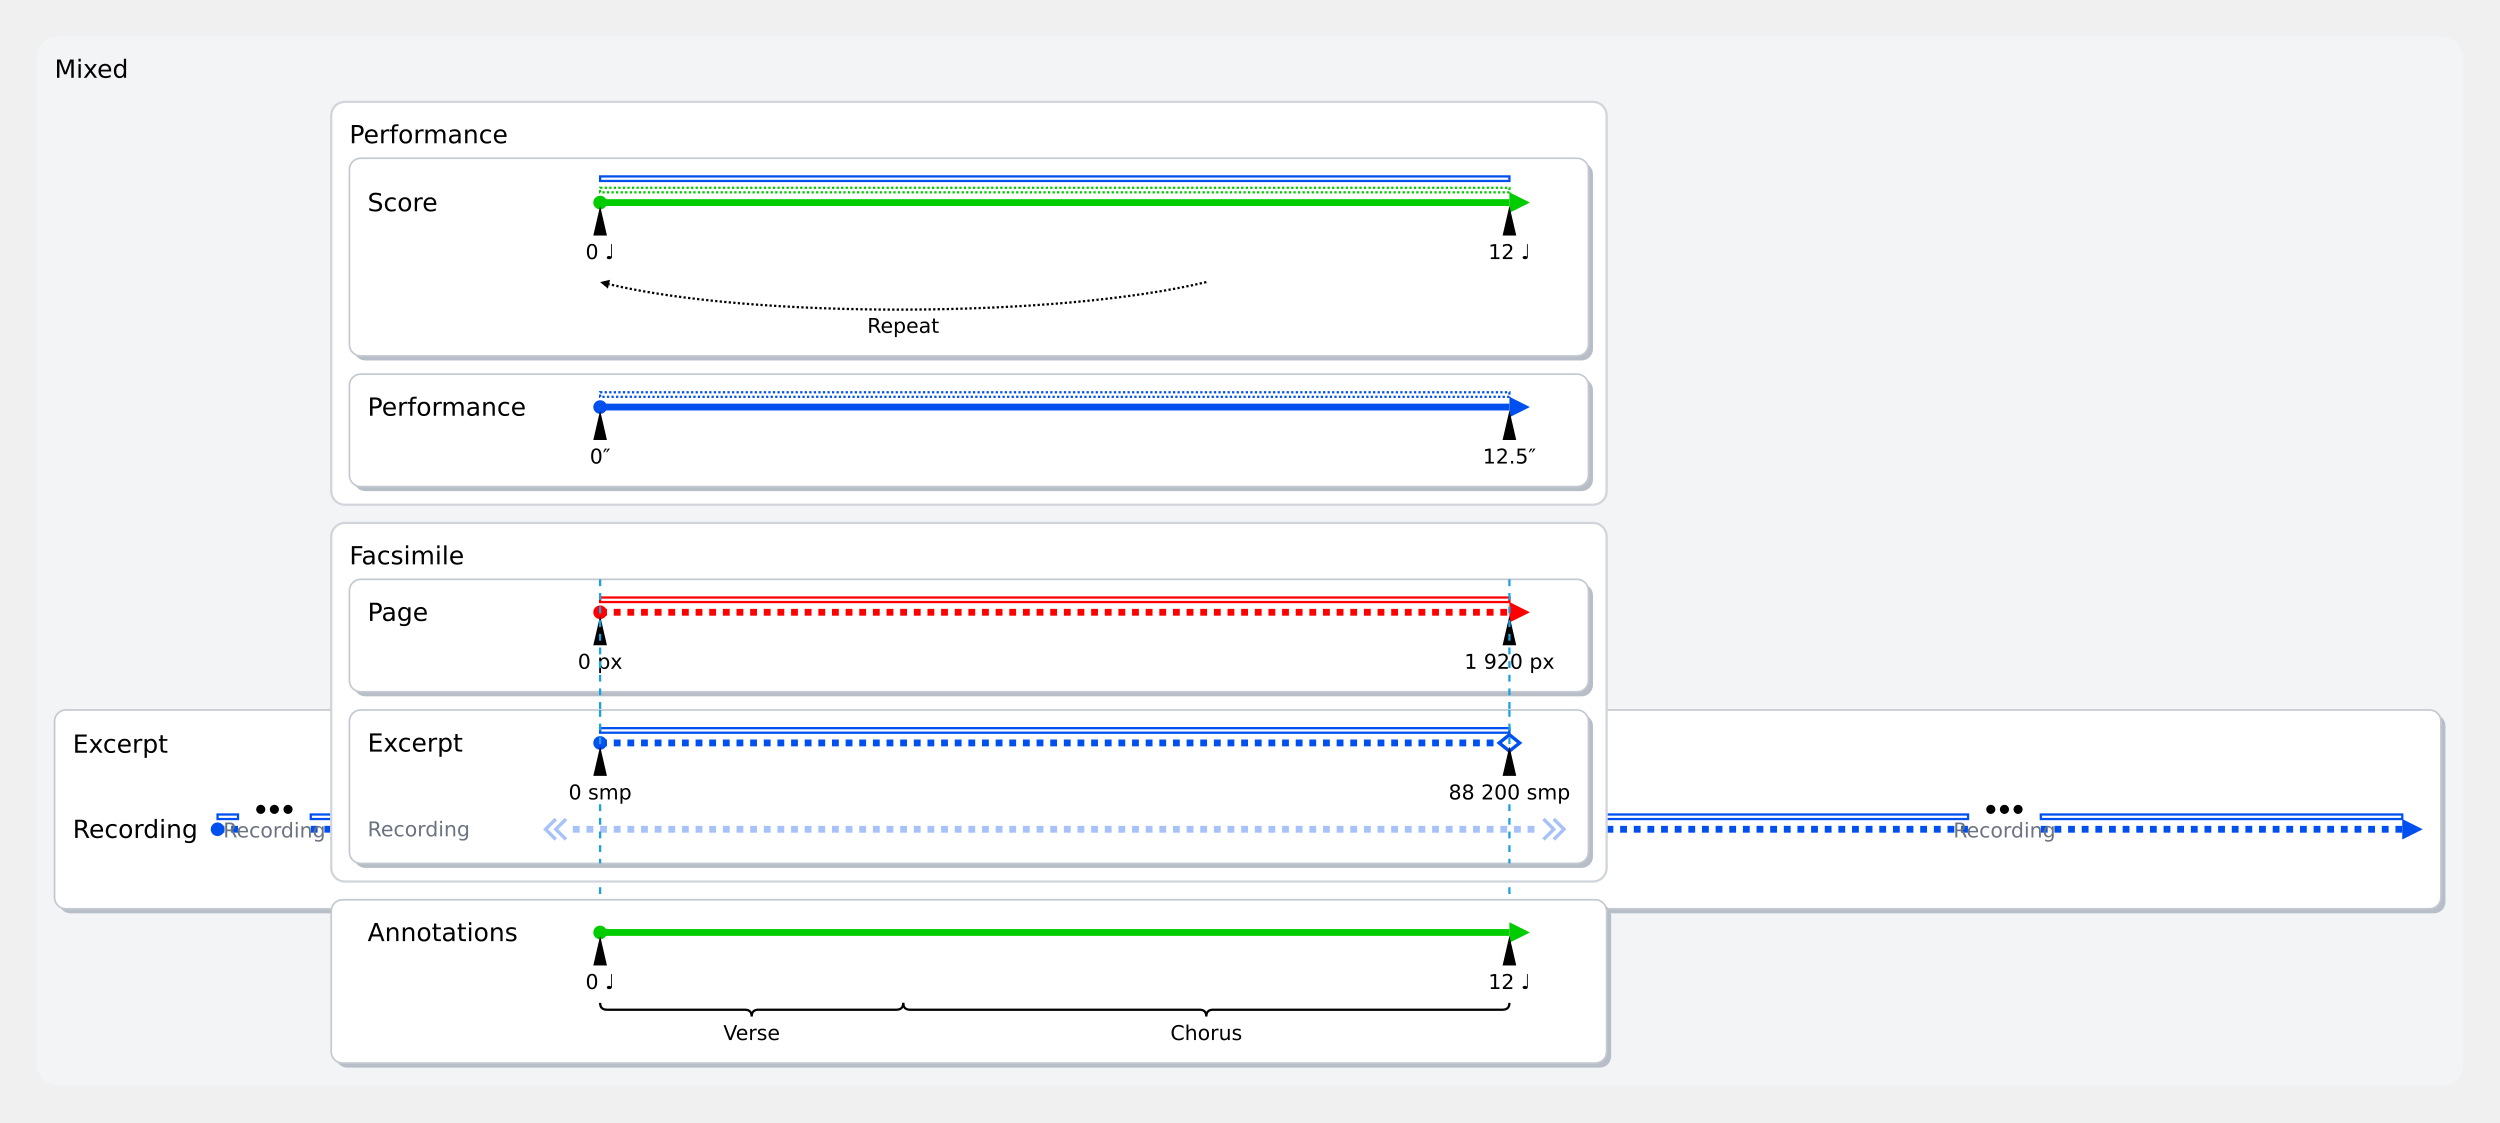
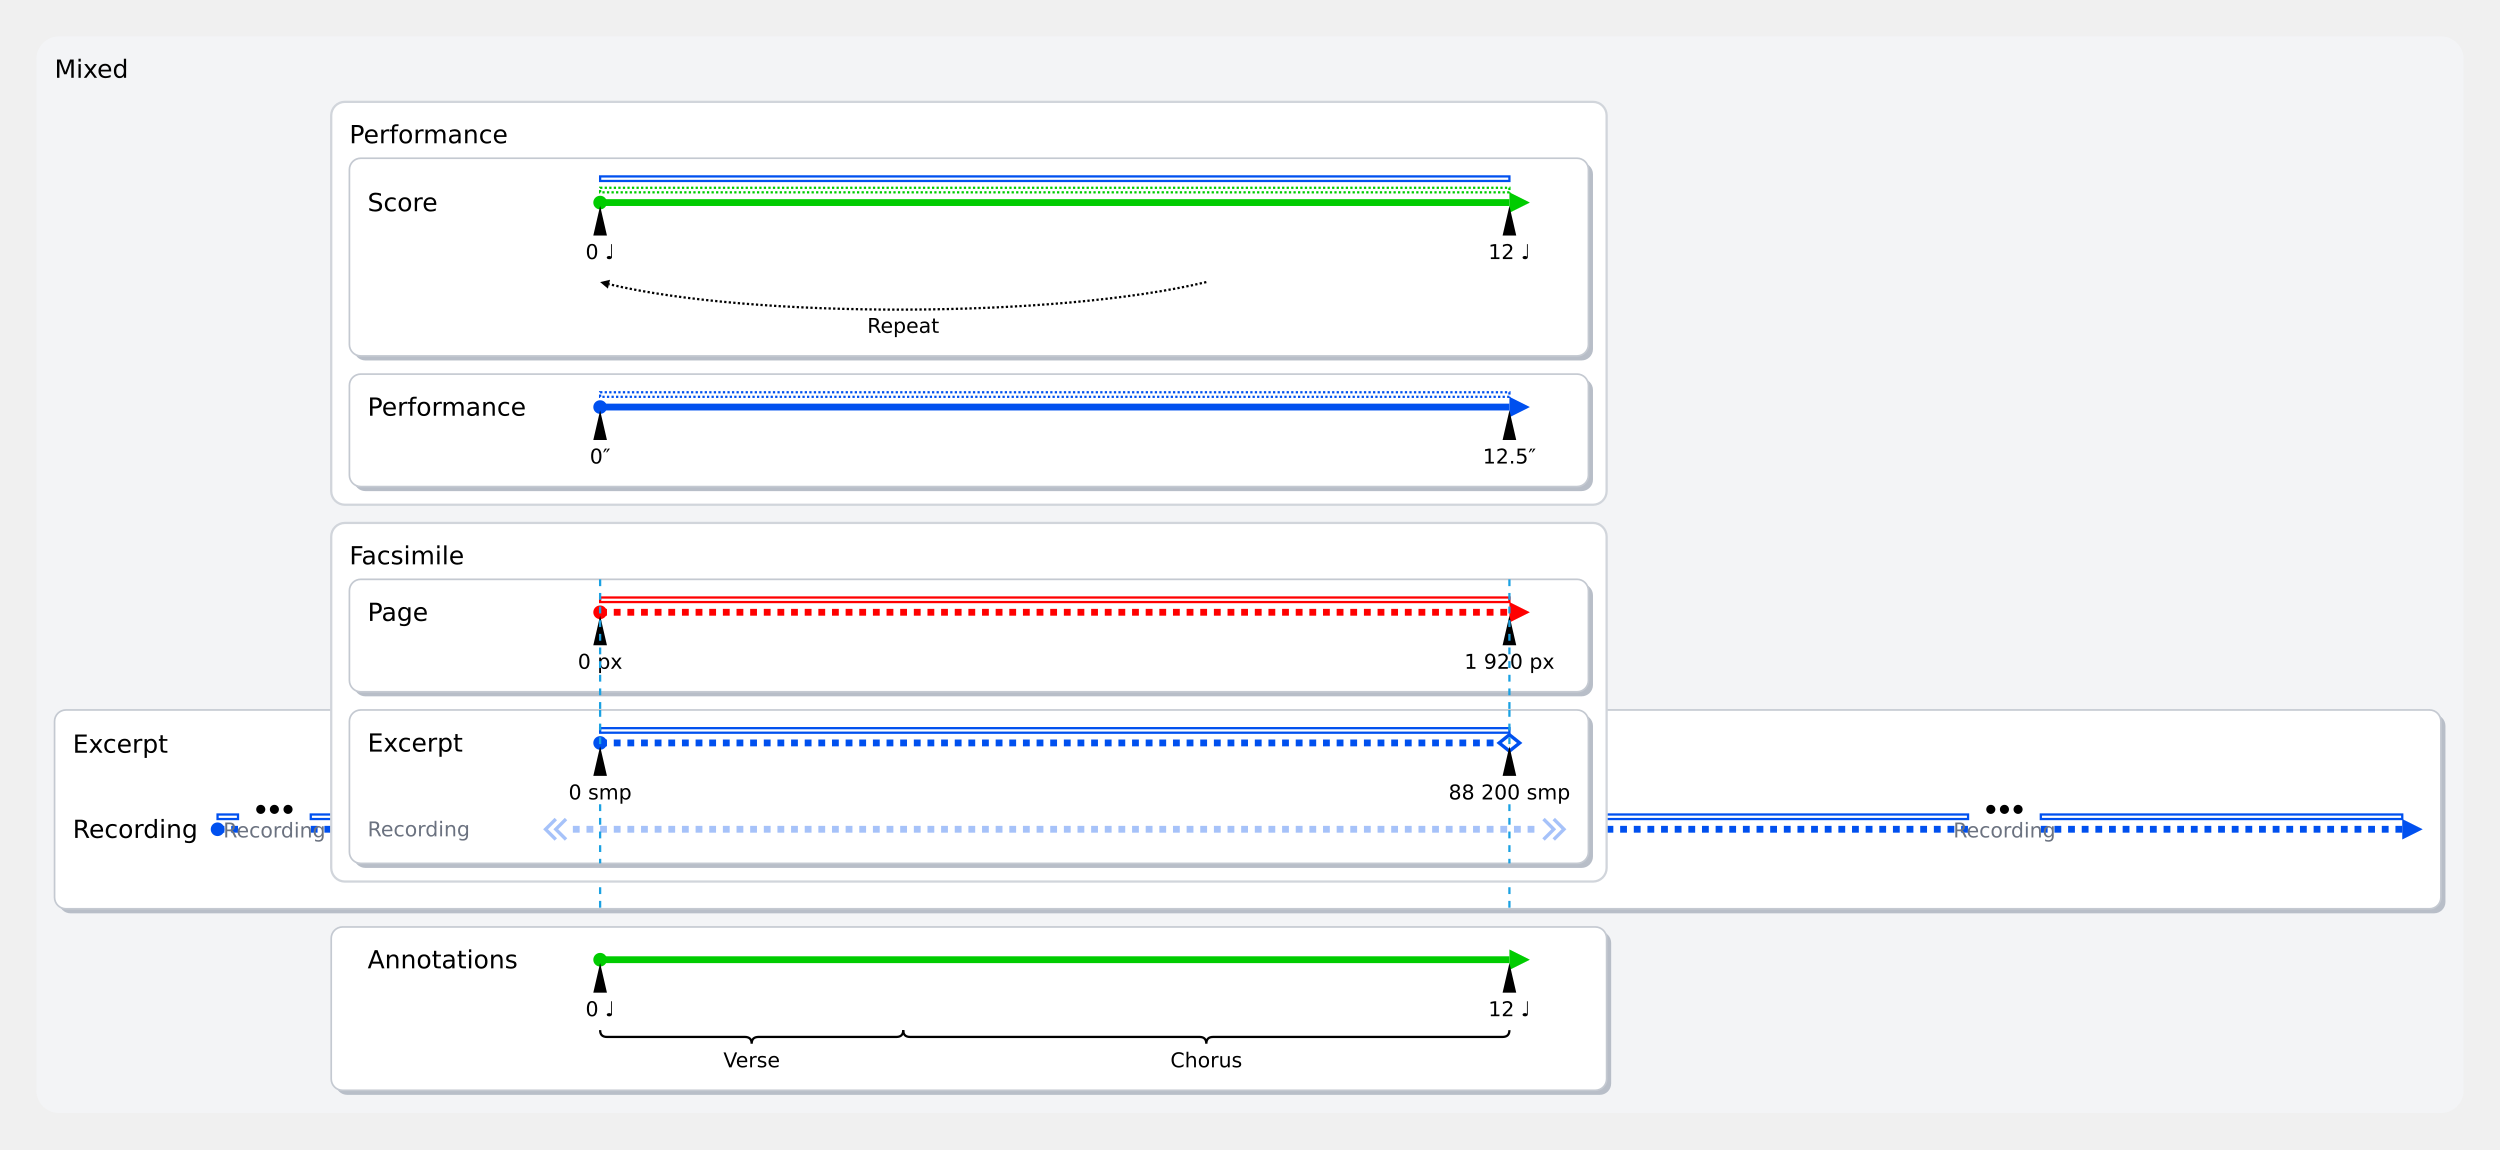
- <svg xmlns="http://www.w3.org/2000/svg" width="1099.756" height="493.652" viewBox="0 0 1099.756 493.652" font-family="DejaVu Sans, Noto Music" text-rendering="geometricPrecision" style="font-kerning:none;font-variant-ligatures:none">
+ <svg xmlns="http://www.w3.org/2000/svg" width="1099.756" height="505.629" viewBox="0 0 1099.756 505.629" font-family="DejaVu Sans, Noto Music" text-rendering="geometricPrecision" style="font-kerning:none;font-variant-ligatures:none">
  <g transform="translate(16 16)">
-     <rect x="0" y="0" width="1067.756" height="461.652" rx="10" fill="#F3F4F6" />
+     <rect x="0" y="0" width="1067.756" height="473.629" rx="10" fill="#F3F4F6" />
    <text data-part="name" x="8" y="18.21" text-anchor="start" font-size="11" fill="#000000">Mixed</text>
    <rect data-id="recording" data-part="card" x="10" y="298.32" width="1049.756" height="87.453" rx="5" fill="#B8BEC8" />
    <rect data-id="recording" data-part="card" x="8" y="296.32" width="1049.756" height="87.453" rx="5" fill="#FFFFFF" stroke="#C4C9D1" stroke-width="0.75" />
    <polygon data-id="cmap_5" points="79.704,342.297 88.701,342.297 88.701,344.297 79.704,344.297" fill="none" stroke="#0050EF" stroke-width="1" />
    <polygon data-id="cmap_5" points="120.706,342.297 849.753,342.297 849.753,344.297 120.706,344.297" fill="none" stroke="#0050EF" stroke-width="1" />
    <polygon data-id="cmap_5" points="881.758,342.297 1040.756,342.297 1040.756,344.297 881.758,344.297" fill="none" stroke="#0050EF" stroke-width="1" />
    <polygon data-id="cmap_6" points="247.995,304.82 647.995,304.82 647.995,306.82 247.995,306.82" fill="none" stroke="#0050EF" stroke-width="1" />
    <line data-id="recording" x1="79.704" y1="348.797" x2="88.701" y2="348.797" stroke="#0050EF" stroke-width="3" stroke-dasharray="3 3" />
    <line data-id="recording" x1="120.706" y1="348.797" x2="849.753" y2="348.797" stroke="#0050EF" stroke-width="3" stroke-dasharray="3 3" />
    <line data-id="recording" x1="881.758" y1="348.797" x2="1040.756" y2="348.797" stroke="#0050EF" stroke-width="3" stroke-dasharray="3 3" />
    <circle data-id="recording" cx="79.704" cy="348.797" r="3" fill="#0050EF" />
    <polygon data-id="recording" points="1049.756,348.797 1040.756,344.297 1040.756,353.297" fill="#0050EF" />
    <line data-id="excerpt" x1="247.995" y1="311.32" x2="643.495" y2="311.32" stroke="#0050EF" stroke-width="3" stroke-dasharray="3 3" />
    <circle data-id="excerpt" cx="247.995" cy="311.32" r="3" fill="#0050EF" />
    <polygon data-id="excerpt" points="643.495,311.32 647.995,307.72 652.495,311.32 647.995,314.92" fill="none" stroke="#0050EF" stroke-width="1.5" />
    <polygon data-id="timestamp_3" points="247.995,312.82 244.995,325.82 250.995,325.82" fill="#000000" />
    <polygon data-id="timestamp_4" points="647.995,312.82 644.995,325.82 650.995,325.82" fill="#000000" />
    <text data-id="excerpt" data-part="name" x="16" y="315.128" text-anchor="start" font-size="11" fill="#000000">Excerpt</text>
    <text data-id="recording" data-part="name" x="16" y="352.605" text-anchor="start" font-size="11" fill="#000000">Recording</text>
    <text data-id="timestamp_3" data-part="coordinate" x="247.995" y="336.174" text-anchor="middle" font-size="9" fill="#000000">0 smp</text>
    <text data-id="timestamp_4" data-part="coordinate" x="647.995" y="336.174" text-anchor="middle" font-size="9" fill="#000000">88 200 smp</text>
    <line data-id="timestamp_3" data-part="line" x1="247.995" y1="296.32" x2="247.995" y2="312.82" stroke="#1BA1E2" stroke-width="1" stroke-dasharray="3 3" />
    <line data-id="timestamp_3" data-part="line" x1="247.995" y1="338.297" x2="247.995" y2="383.773" stroke="#1BA1E2" stroke-width="1" stroke-dasharray="3 3" />
    <line data-id="timestamp_4" data-part="line" x1="647.995" y1="296.32" x2="647.995" y2="312.82" stroke="#1BA1E2" stroke-width="1" stroke-dasharray="3 3" />
    <line data-id="timestamp_4" data-part="line" x1="647.995" y1="338.297" x2="647.995" y2="383.773" stroke="#1BA1E2" stroke-width="1" stroke-dasharray="3 3" />
    <circle data-id="recording" data-part="elision ellipsis" cx="98.704" cy="340.047" r="2" fill="#000000" />
    <circle data-id="recording" data-part="elision ellipsis" cx="104.704" cy="340.047" r="2" fill="#000000" />
    <circle data-id="recording" data-part="elision ellipsis" cx="110.704" cy="340.047" r="2" fill="#000000" />
    <text data-id="recording" data-part="elision name" x="104.704" y="352.401" text-anchor="middle" font-size="9" fill="#6B7280">Recording</text>
    <circle data-id="recording" data-part="elision ellipsis" cx="859.756" cy="340.047" r="2" fill="#000000" />
    <circle data-id="recording" data-part="elision ellipsis" cx="865.756" cy="340.047" r="2" fill="#000000" />
    <circle data-id="recording" data-part="elision ellipsis" cx="871.756" cy="340.047" r="2" fill="#000000" />
    <text data-id="recording" data-part="elision name" x="865.756" y="352.401" text-anchor="middle" font-size="9" fill="#6B7280">Recording</text>
    <rect data-id="group_1" x="129.704" y="28.805" width="561.052" height="177.234" rx="6" fill="#FFFFFF" stroke="#D1D5DB" stroke-width="1" />
    <text data-id="group_1" data-part="name" x="137.704" y="47.015" text-anchor="start" font-size="11" fill="#000000">Performance</text>
    <rect data-id="score" data-part="card" x="139.704" y="55.609" width="545.052" height="86.953" rx="5" fill="#B8BEC8" />
    <rect data-id="score" data-part="card" x="137.704" y="53.609" width="545.052" height="86.953" rx="5" fill="#FFFFFF" stroke="#C4C9D1" stroke-width="0.75" />
    <polygon data-id="cmap_1" points="247.995,66.609 647.995,66.609 647.995,68.609 247.995,68.609" fill="none" stroke="#00CC00" stroke-width="1" stroke-dasharray="1 1" />
    <polygon data-id="cmap_2" points="247.995,61.609 647.995,61.609 647.995,63.609 247.995,63.609" fill="none" stroke="#0050EF" stroke-width="1" />
    <path data-id="jump_from_1" d="M514.662 108.086C447.995 124.086 314.662 124.086 251.885 109.019" fill="none" stroke="#000000" stroke-width="1" stroke-dasharray="1 1" />
    <polygon data-id="jump_from_1" points="247.995,108.086 251.418,110.964 252.351,107.075" fill="#000000" />
    <line data-id="score" x1="247.995" y1="73.109" x2="647.995" y2="73.109" stroke="#00CC00" stroke-width="3" />
    <circle data-id="score" cx="247.995" cy="73.109" r="3" fill="#00CC00" />
    <polygon data-id="score" points="656.995,73.109 647.995,68.609 647.995,77.609" fill="#00CC00" />
    <polygon data-id="timestamp_9" points="247.995,74.609 244.995,87.609 250.995,87.609" fill="#000000" />
    <polygon data-id="timestamp_10" points="647.995,74.609 644.995,87.609 650.995,87.609" fill="#000000" />
    <text data-id="score" data-part="name" x="145.704" y="76.918" text-anchor="start" font-size="11" fill="#000000">Score</text>
    <text data-id="timestamp_9" data-part="coordinate" x="247.995" y="97.963" text-anchor="middle" font-size="9" fill="#000000">0 ♩</text>
    <text data-id="timestamp_10" data-part="coordinate" x="647.995" y="97.963" text-anchor="middle" font-size="9" fill="#000000">12 ♩</text>
    <text data-id="jump_from_1" data-part="label" x="381.329" y="130.44" text-anchor="middle" font-size="9" fill="#000000">Repeat</text>
    <rect data-id="performance" data-part="card" x="139.704" y="150.562" width="545.052" height="49.477" rx="5" fill="#B8BEC8" />
    <rect data-id="performance" data-part="card" x="137.704" y="148.562" width="545.052" height="49.477" rx="5" fill="#FFFFFF" stroke="#C4C9D1" stroke-width="0.75" />
    <polygon data-id="cmap_3" points="247.995,156.562 647.995,156.562 647.995,158.562 247.995,158.562" fill="none" stroke="#0050EF" stroke-width="1" stroke-dasharray="1 1" />
    <line data-id="performance" x1="247.995" y1="163.062" x2="647.995" y2="163.062" stroke="#0050EF" stroke-width="3" />
    <circle data-id="performance" cx="247.995" cy="163.062" r="3" fill="#0050EF" />
    <polygon data-id="performance" points="656.995,163.062 647.995,158.562 647.995,167.562" fill="#0050EF" />
    <polygon data-id="timestamp_7" points="247.995,164.562 244.995,177.562 250.995,177.562" fill="#000000" />
    <polygon data-id="timestamp_8" points="647.995,164.562 644.995,177.562 650.995,177.562" fill="#000000" />
    <text data-id="performance" data-part="name" x="145.704" y="166.871" text-anchor="start" font-size="11" fill="#000000">Performance</text>
    <text data-id="timestamp_7" data-part="coordinate" x="247.995" y="187.917" text-anchor="middle" font-size="9" fill="#000000">0″</text>
    <text data-id="timestamp_8" data-part="coordinate" x="647.995" y="187.917" text-anchor="middle" font-size="9" fill="#000000">12.5″</text>
    <rect data-id="group_2" x="129.704" y="214.039" width="561.052" height="157.758" rx="6" fill="#FFFFFF" stroke="#D1D5DB" stroke-width="1" />
    <text data-id="group_2" data-part="name" x="137.704" y="232.25" text-anchor="start" font-size="11" fill="#000000">Facsimile</text>
    <rect data-id="page" data-part="card" x="139.704" y="240.844" width="545.052" height="49.477" rx="5" fill="#B8BEC8" />
    <rect data-id="page" data-part="card" x="137.704" y="238.844" width="545.052" height="49.477" rx="5" fill="#FFFFFF" stroke="#C4C9D1" stroke-width="0.75" />
    <polygon data-id="cmap_4" points="247.995,246.844 647.995,246.844 647.995,248.844 247.995,248.844" fill="none" stroke="#FF0000" stroke-width="1" />
    <line data-id="page" x1="247.995" y1="253.344" x2="647.995" y2="253.344" stroke="#FF0000" stroke-width="3" stroke-dasharray="3 3" />
    <circle data-id="page" cx="247.995" cy="253.344" r="3" fill="#FF0000" />
    <polygon data-id="page" points="656.995,253.344 647.995,248.844 647.995,257.844" fill="#FF0000" />
    <polygon data-id="timestamp_5" points="247.995,254.844 244.995,267.844 250.995,267.844" fill="#000000" />
    <polygon data-id="timestamp_6" points="647.995,254.844 644.995,267.844 650.995,267.844" fill="#000000" />
    <text data-id="page" data-part="name" x="145.704" y="257.152" text-anchor="start" font-size="11" fill="#000000">Page</text>
    <text data-id="timestamp_5" data-part="coordinate" x="247.995" y="278.198" text-anchor="middle" font-size="9" fill="#000000">0 px</text>
    <text data-id="timestamp_6" data-part="coordinate" x="647.995" y="278.198" text-anchor="middle" font-size="9" fill="#000000">1 920 px</text>
    <rect data-id="excerpt" data-part="card" x="139.704" y="298.32" width="545.052" height="67.477" rx="5" fill="#B8BEC8" />
    <rect data-id="excerpt" data-part="card" x="137.704" y="296.32" width="545.052" height="67.477" rx="5" fill="#FFFFFF" stroke="#C4C9D1" stroke-width="0.75" />
    <polygon data-id="cmap_6" points="247.995,304.32 647.995,304.32 647.995,306.32 247.995,306.32" fill="none" stroke="#0050EF" stroke-width="1" />
    <line data-id="recording" x1="235.995" y1="348.797" x2="659.995" y2="348.797" stroke="#0050EF" stroke-width="3" stroke-dasharray="3 3" opacity="0.35" />
    <polyline data-id="recording" points="232.995,344.297 228.495,348.797 232.995,353.297" fill="none" stroke="#0050EF" stroke-width="1.5" opacity="0.35" />
    <polyline data-id="recording" points="228.495,344.297 223.995,348.797 228.495,353.297" fill="none" stroke="#0050EF" stroke-width="1.5" opacity="0.35" />
    <polyline data-id="recording" points="662.995,344.297 667.495,348.797 662.995,353.297" fill="none" stroke="#0050EF" stroke-width="1.5" opacity="0.35" />
    <polyline data-id="recording" points="667.495,344.297 671.995,348.797 667.495,353.297" fill="none" stroke="#0050EF" stroke-width="1.5" opacity="0.35" />
    <line data-id="excerpt" x1="247.995" y1="310.82" x2="643.495" y2="310.82" stroke="#0050EF" stroke-width="3" stroke-dasharray="3 3" />
    <circle data-id="excerpt" cx="247.995" cy="310.82" r="3" fill="#0050EF" />
    <polygon data-id="excerpt" points="643.495,310.82 647.995,307.22 652.495,310.82 647.995,314.42" fill="none" stroke="#0050EF" stroke-width="1.5" />
    <polygon data-id="timestamp_3" points="247.995,312.32 244.995,325.32 250.995,325.32" fill="#000000" />
    <polygon data-id="timestamp_4" points="647.995,312.32 644.995,325.32 650.995,325.32" fill="#000000" />
    <text data-id="recording" data-part="name" x="145.704" y="351.913" text-anchor="start" font-size="9" fill="#6B7280">Recording</text>
    <text data-id="excerpt" data-part="name" x="145.704" y="314.628" text-anchor="start" font-size="11" fill="#000000">Excerpt</text>
    <text data-id="timestamp_3" data-part="coordinate" x="247.995" y="335.674" text-anchor="middle" font-size="9" fill="#000000">0 smp</text>
    <text data-id="timestamp_4" data-part="coordinate" x="647.995" y="335.674" text-anchor="middle" font-size="9" fill="#000000">88 200 smp</text>
    <line data-id="timestamp_3" data-part="line" x1="247.995" y1="296.32" x2="247.995" y2="312.32" stroke="#1BA1E2" stroke-width="1" stroke-dasharray="3 3" />
    <line data-id="timestamp_3" data-part="line" x1="247.995" y1="337.797" x2="247.995" y2="363.797" stroke="#1BA1E2" stroke-width="1" stroke-dasharray="3 3" />
    <line data-id="timestamp_4" data-part="line" x1="647.995" y1="296.32" x2="647.995" y2="312.32" stroke="#1BA1E2" stroke-width="1" stroke-dasharray="3 3" />
    <line data-id="timestamp_4" data-part="line" x1="647.995" y1="337.797" x2="647.995" y2="363.797" stroke="#1BA1E2" stroke-width="1" stroke-dasharray="3 3" />
-     <rect data-id="annotations" data-part="card" x="131.704" y="381.797" width="561.052" height="71.856" rx="5" fill="#B8BEC8" />
-     <rect data-id="annotations" data-part="card" x="129.704" y="379.797" width="561.052" height="71.856" rx="5" fill="#FFFFFF" stroke="#C4C9D1" stroke-width="0.75" />
-     <path data-id="region_1" d="M247.995 425.176Q247.995 428.176 250.995 428.176L311.662 428.176Q314.662 428.176 314.662 431.176Q314.662 428.176 317.662 428.176L378.329 428.176Q381.329 428.176 381.329 425.176" fill="none" stroke="#000000" stroke-width="1" />
-     <path data-id="region_2" d="M381.329 425.176Q381.329 428.176 384.329 428.176L511.662 428.176Q514.662 428.176 514.662 431.176Q514.662 428.176 517.662 428.176L644.995 428.176Q647.995 428.176 647.995 425.176" fill="none" stroke="#000000" stroke-width="1" />
-     <line data-id="annotations" x1="247.995" y1="394.199" x2="647.995" y2="394.199" stroke="#00CC00" stroke-width="3" />
-     <circle data-id="annotations" cx="247.995" cy="394.199" r="3" fill="#00CC00" />
-     <polygon data-id="annotations" points="656.995,394.199 647.995,389.699 647.995,398.699" fill="#00CC00" />
-     <polygon data-id="timestamp_1" points="247.995,395.699 244.995,408.699 250.995,408.699" fill="#000000" />
-     <polygon data-id="timestamp_2" points="647.995,395.699 644.995,408.699 650.995,408.699" fill="#000000" />
-     <text data-id="annotations" data-part="name" x="145.704" y="398.007" text-anchor="start" font-size="11" fill="#000000">Annotations</text>
-     <text data-id="timestamp_1" data-part="coordinate" x="247.995" y="419.053" text-anchor="middle" font-size="9" fill="#000000">0 ♩</text>
-     <text data-id="timestamp_2" data-part="coordinate" x="647.995" y="419.053" text-anchor="middle" font-size="9" fill="#000000">12 ♩</text>
-     <text data-id="region_1" data-part="label" x="314.662" y="441.53" text-anchor="middle" font-size="9" fill="#000000">Verse</text>
-     <text data-id="region_2" data-part="label" x="514.662" y="441.53" text-anchor="middle" font-size="9" fill="#000000">Chorus</text>
+     <rect data-id="annotations" data-part="card" x="131.704" y="393.773" width="561.052" height="71.856" rx="5" fill="#B8BEC8" />
+     <rect data-id="annotations" data-part="card" x="129.704" y="391.773" width="561.052" height="71.856" rx="5" fill="#FFFFFF" stroke="#C4C9D1" stroke-width="0.75" />
+     <path data-id="region_1" d="M247.995 437.152Q247.995 440.152 250.995 440.152L311.662 440.152Q314.662 440.152 314.662 443.152Q314.662 440.152 317.662 440.152L378.329 440.152Q381.329 440.152 381.329 437.152" fill="none" stroke="#000000" stroke-width="1" />
+     <path data-id="region_2" d="M381.329 437.152Q381.329 440.152 384.329 440.152L511.662 440.152Q514.662 440.152 514.662 443.152Q514.662 440.152 517.662 440.152L644.995 440.152Q647.995 440.152 647.995 437.152" fill="none" stroke="#000000" stroke-width="1" />
+     <line data-id="annotations" x1="247.995" y1="406.176" x2="647.995" y2="406.176" stroke="#00CC00" stroke-width="3" />
+     <circle data-id="annotations" cx="247.995" cy="406.176" r="3" fill="#00CC00" />
+     <polygon data-id="annotations" points="656.995,406.176 647.995,401.676 647.995,410.676" fill="#00CC00" />
+     <polygon data-id="timestamp_1" points="247.995,407.676 244.995,420.676 250.995,420.676" fill="#000000" />
+     <polygon data-id="timestamp_2" points="647.995,407.676 644.995,420.676 650.995,420.676" fill="#000000" />
+     <text data-id="annotations" data-part="name" x="145.704" y="409.984" text-anchor="start" font-size="11" fill="#000000">Annotations</text>
+     <text data-id="timestamp_1" data-part="coordinate" x="247.995" y="431.03" text-anchor="middle" font-size="9" fill="#000000">0 ♩</text>
+     <text data-id="timestamp_2" data-part="coordinate" x="647.995" y="431.03" text-anchor="middle" font-size="9" fill="#000000">12 ♩</text>
+     <text data-id="region_1" data-part="label" x="314.662" y="453.506" text-anchor="middle" font-size="9" fill="#000000">Verse</text>
+     <text data-id="region_2" data-part="label" x="514.662" y="453.506" text-anchor="middle" font-size="9" fill="#000000">Chorus</text>
    <line data-id="timestamp_3" data-part="line" x1="247.995" y1="238.844" x2="247.995" y2="296.32" stroke="#1BA1E2" stroke-width="1" stroke-dasharray="3 3" />
    <line data-id="timestamp_4" data-part="line" x1="647.995" y1="238.844" x2="647.995" y2="296.32" stroke="#1BA1E2" stroke-width="1" stroke-dasharray="3 3" />
  </g>
</svg>
